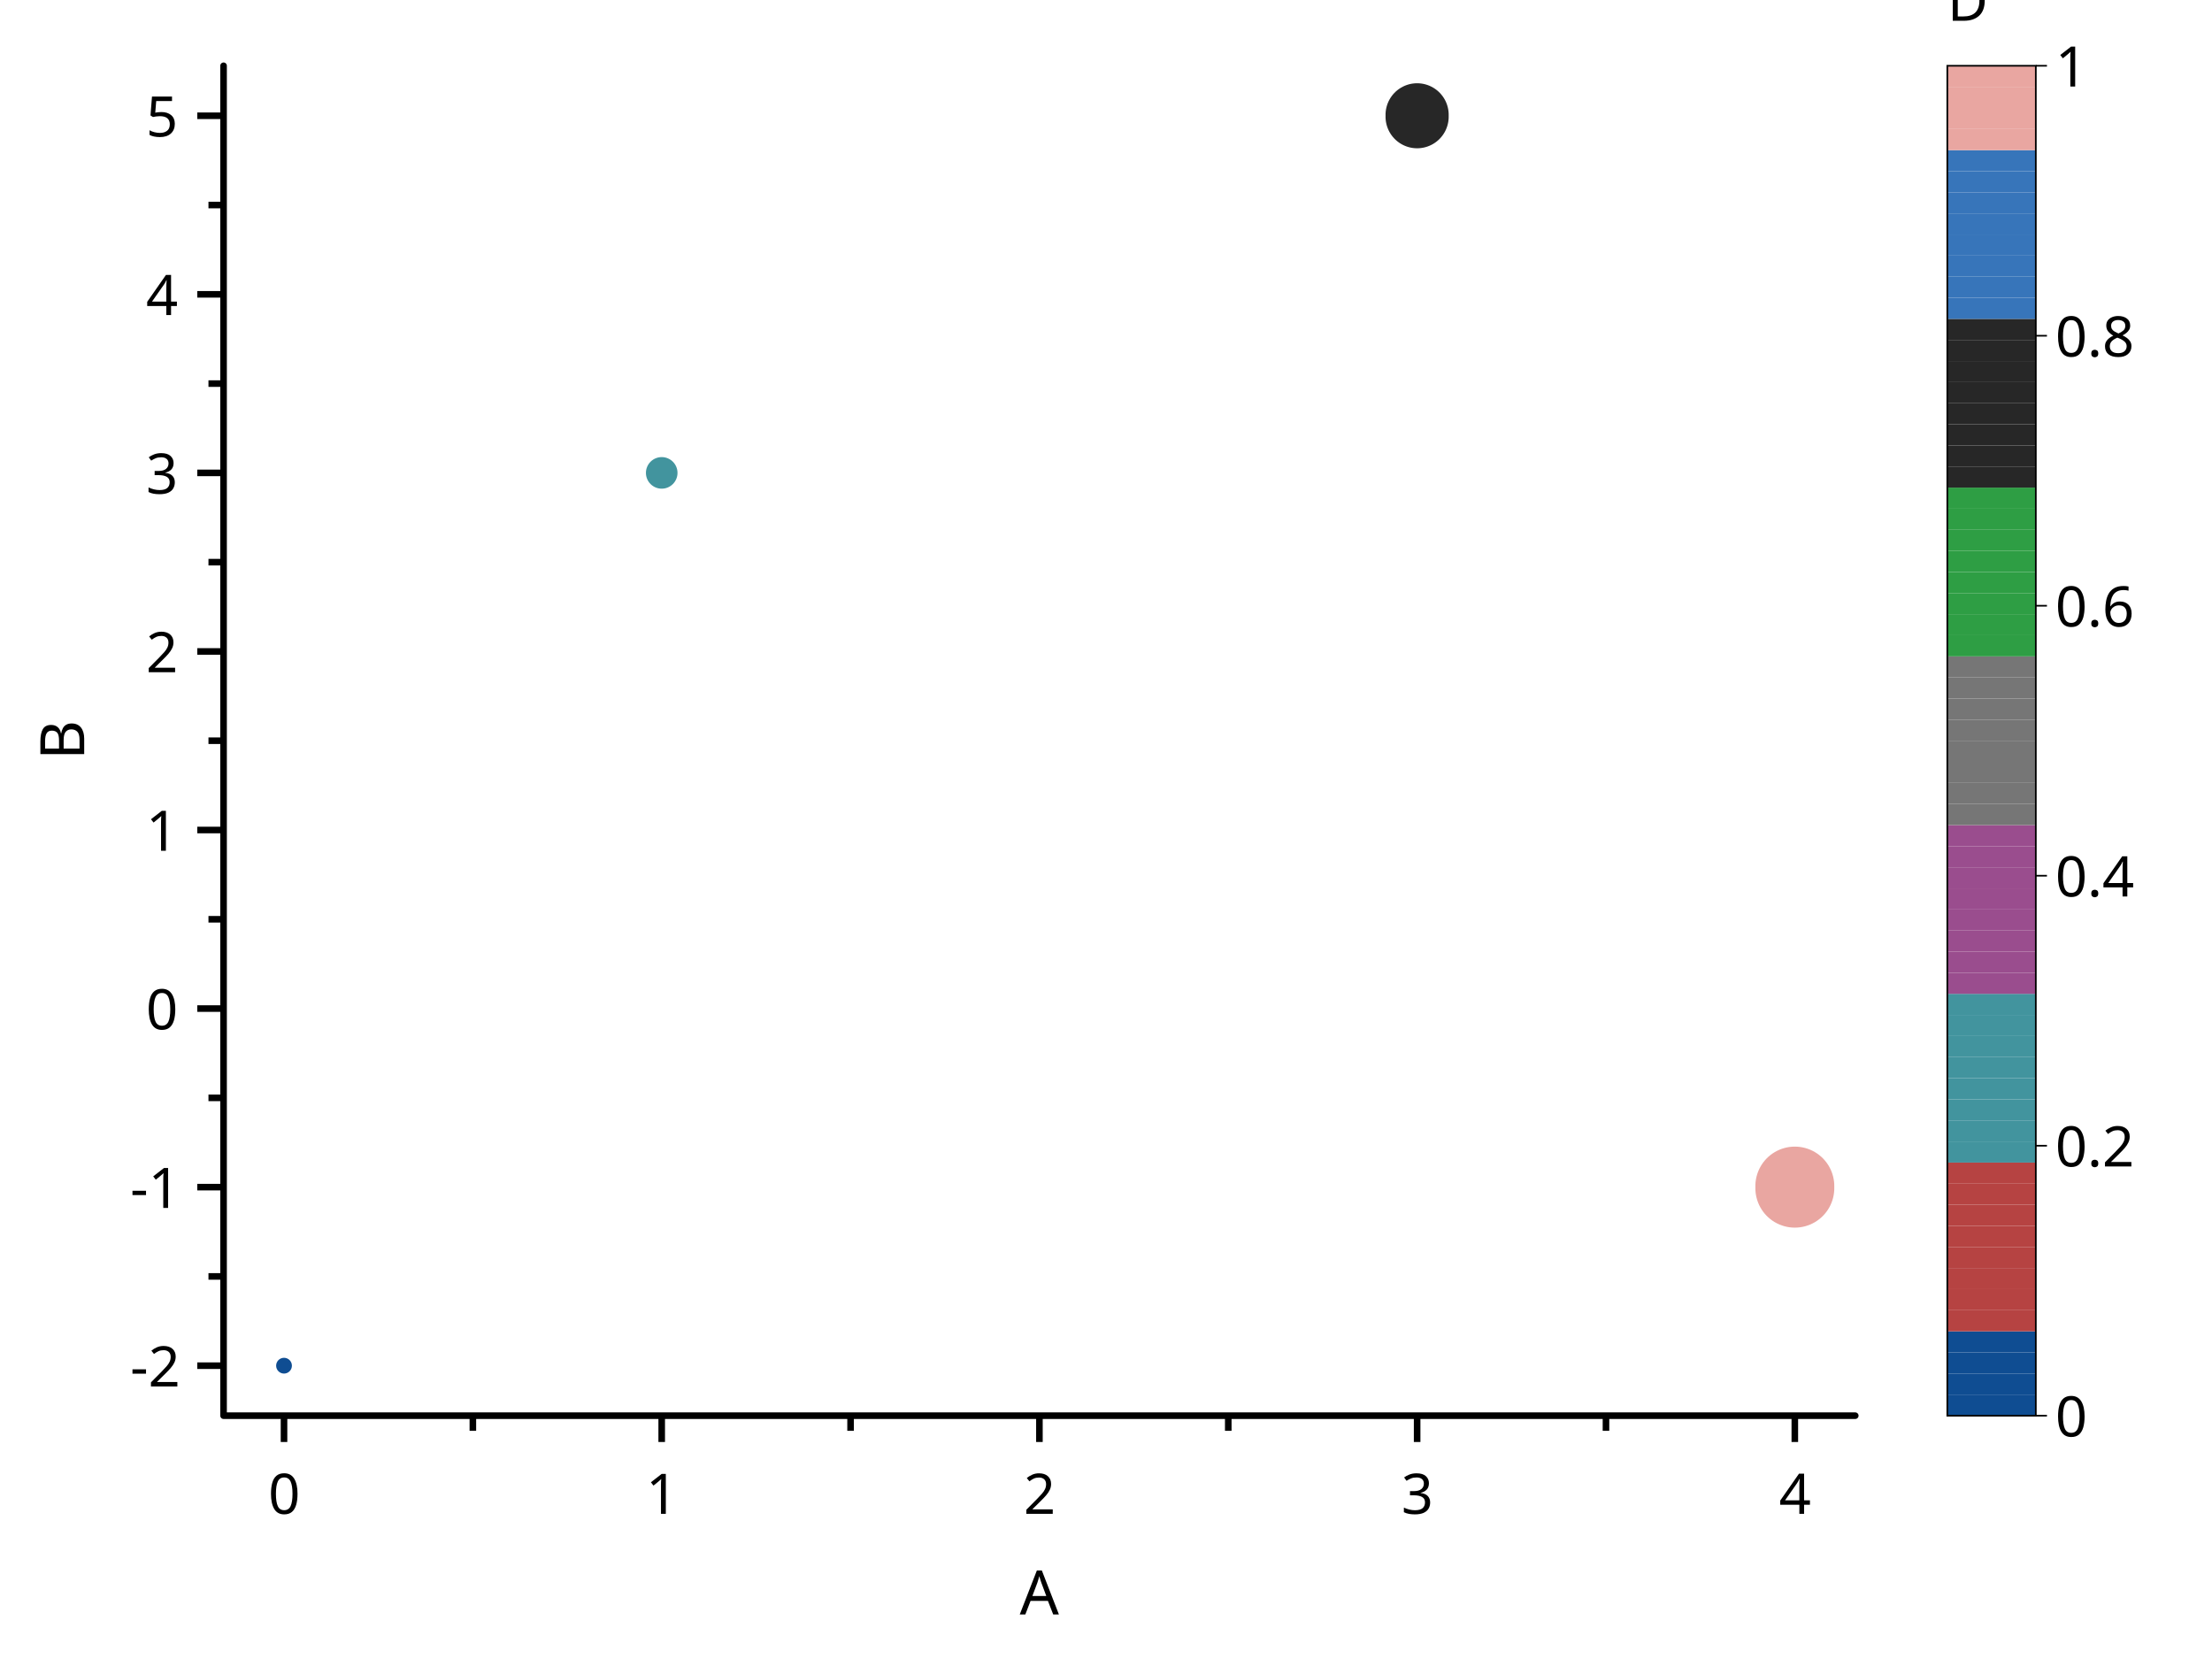
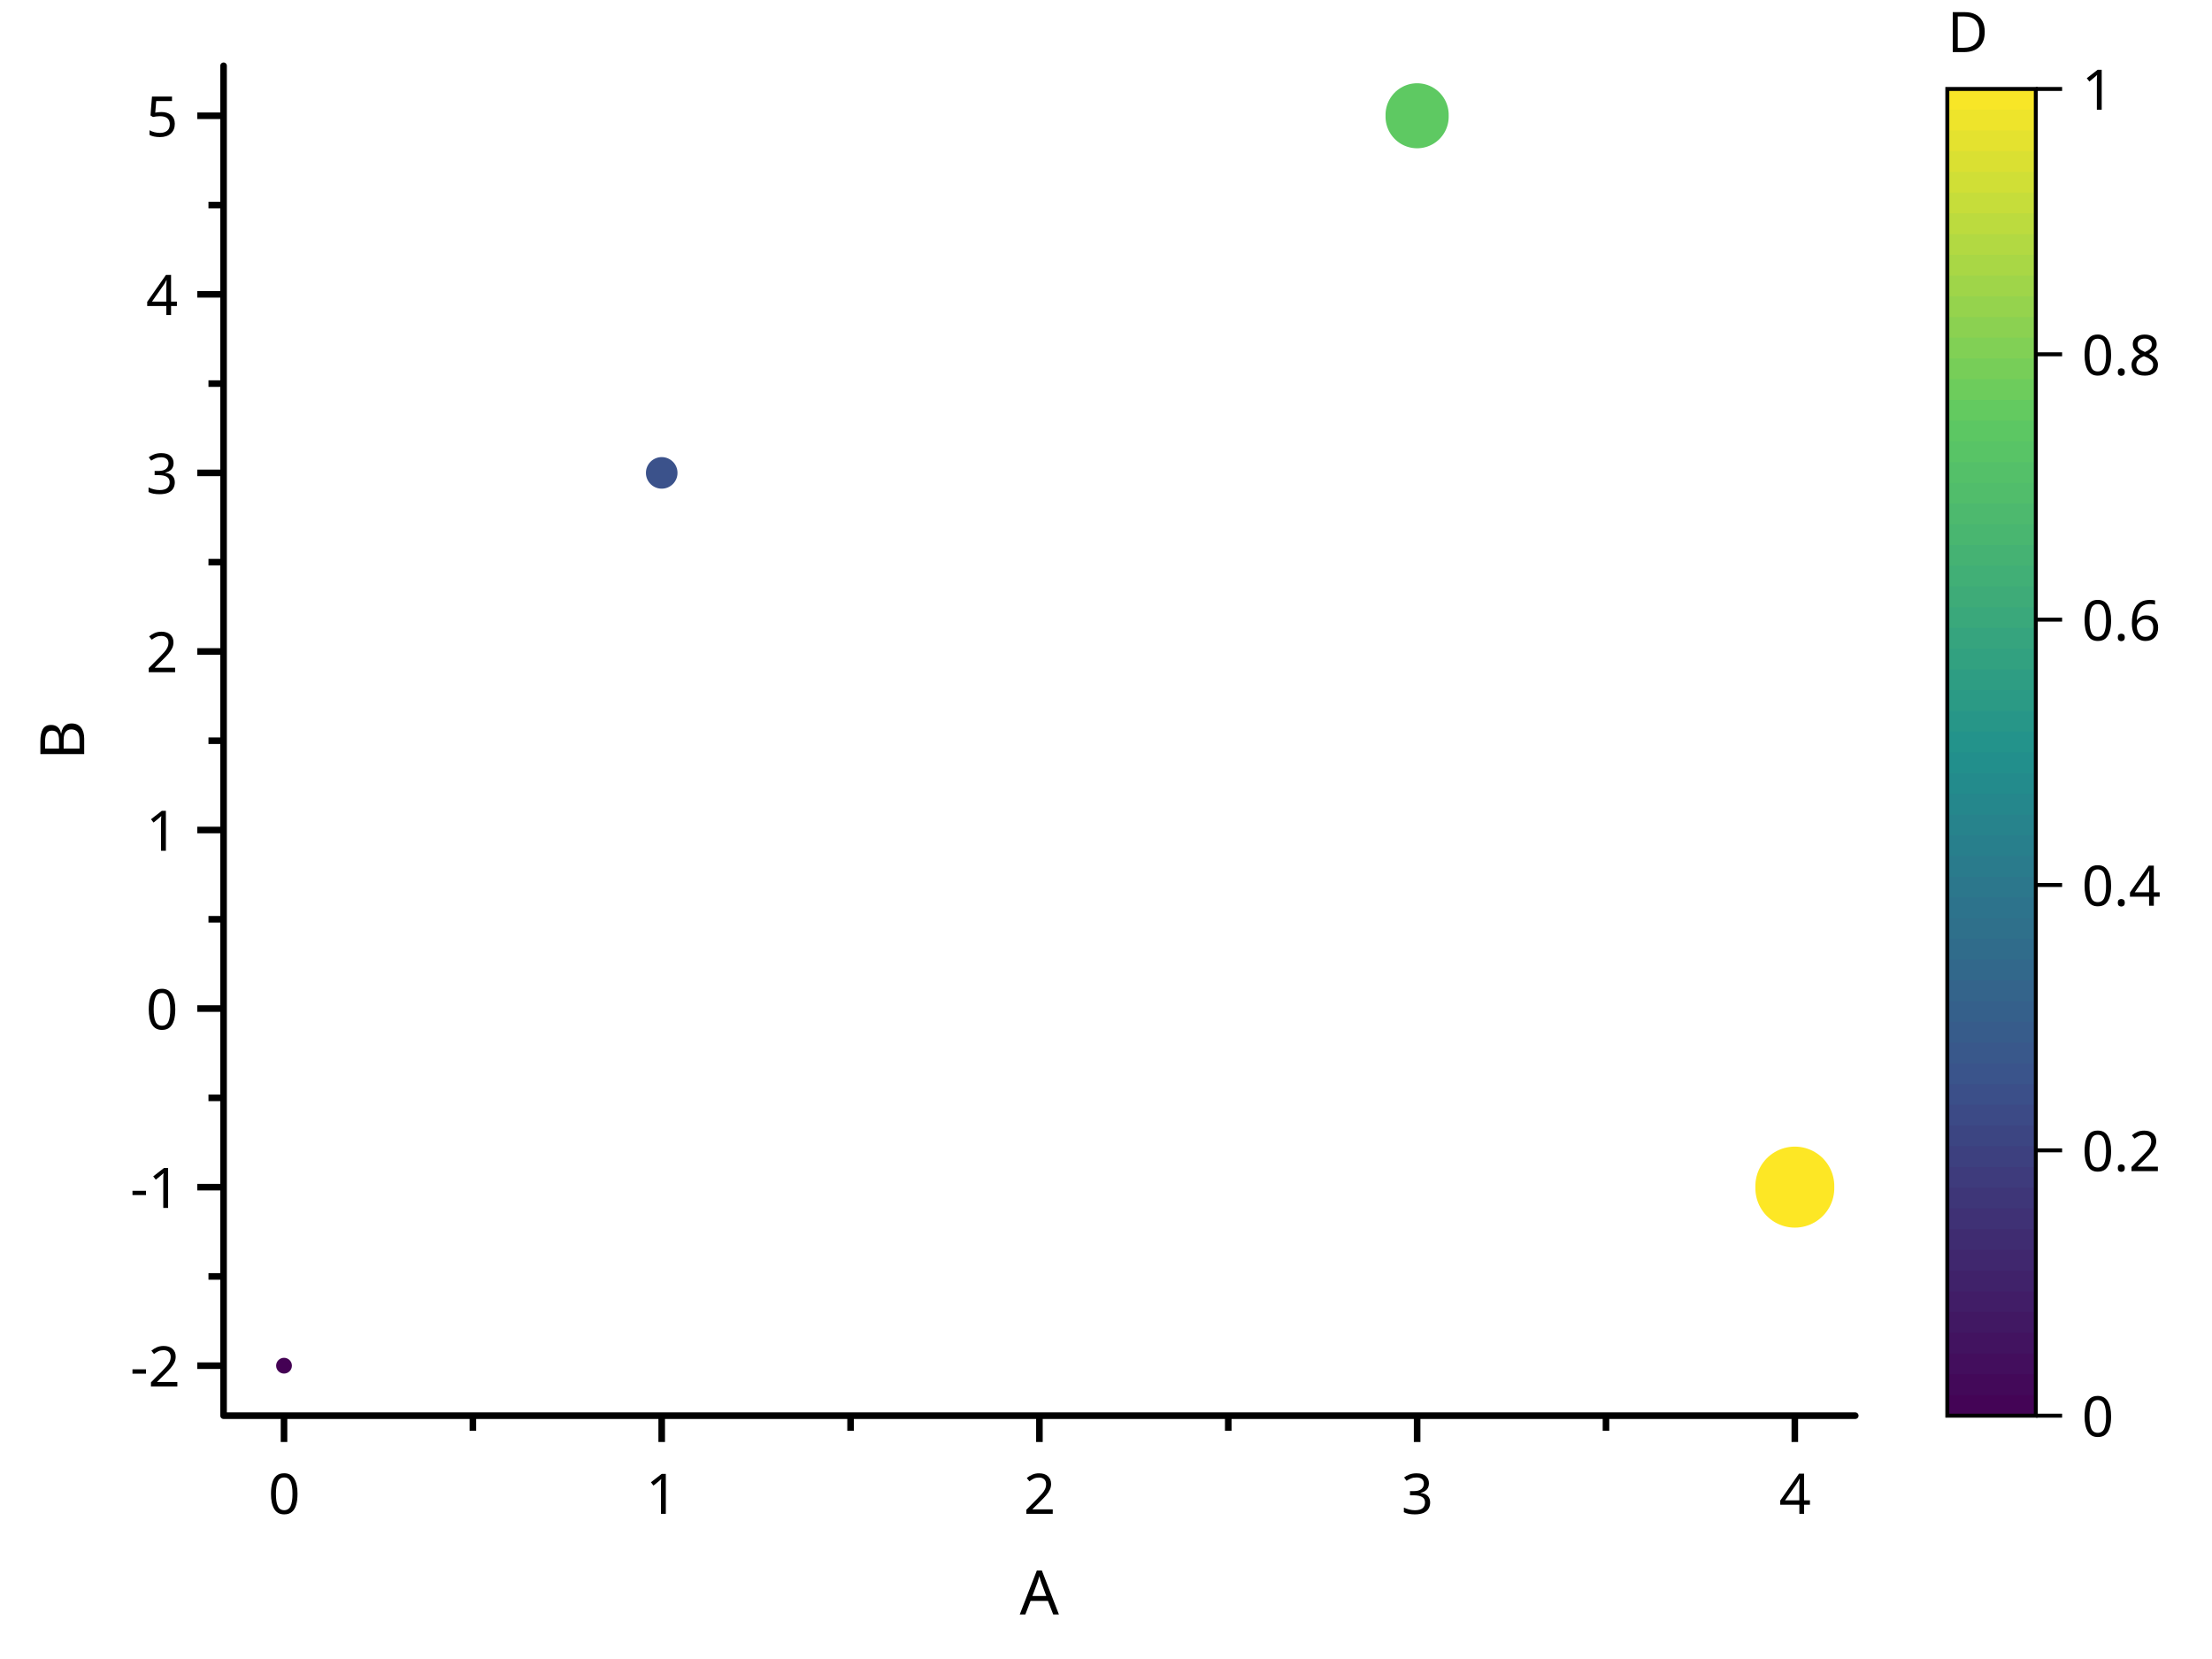
<svg xmlns="http://www.w3.org/2000/svg" width="210mm" height="157.5mm" viewBox="0 0 793.701 595.276" font-family="Arial, 'Microsoft YaHei', 'PingFang SC', 'Noto Sans CJK SC', sans-serif">
  <defs>
    <clipPath id="clip2">
      <rect x="80.225" y="23.596" width="585.473" height="484.377" />
    </clipPath>
  </defs>
  <rect x="0.00" y="0.00" width="793.70" height="595.28" fill="#ffffff" />
-   <path d="M99.08,490.03a2.83,2.83 0 1,0 5.66,0a2.83,2.83 0 1,0 -5.66,0" fill="#0f4d92" />
-   <path d="M231.77,169.68a5.66,5.66 0 1,0 11.33,0a5.66,5.66 0 1,0 -11.33,0" fill="#42949e" />
-   <path d="M497.16,41.54a11.33,11.33 0 1,0 22.65,0a11.33,11.33 0 1,0 -22.65,0" fill="#272727" />
-   <path d="M629.86,425.96a14.16,14.16 0 1,0 28.31,0a14.16,14.16 0 1,0 -28.31,0" fill="#e9a6a1" />
+   <path d="M99.08,490.03a2.83,2.83 0 1,0 5.66,0a2.83,2.83 0 1,0 -5.66,0" fill="#440154" />
+   <path d="M231.77,169.68a5.66,5.66 0 1,0 11.33,0a5.66,5.66 0 1,0 -11.33,0" fill="#3b528b" />
+   <path d="M497.16,41.54a11.33,11.33 0 1,0 22.65,0a11.33,11.33 0 1,0 -22.65,0" fill="#5ec962" />
+   <path d="M629.86,425.96a14.16,14.16 0 1,0 28.31,0a14.16,14.16 0 1,0 -28.31,0" fill="#fde725" />
  <path d="M80.22,23.60L80.22,507.97L665.70,507.97" fill="none" stroke="#000000" stroke-width="2.36" stroke-linejoin="round" stroke-linecap="round" />
  <g aria-label="0">
    <text x="96.253" y="543.181" font-family="Ubuntu" font-size="20.056" font-weight="300" xml:space="preserve" fill="#000000">0</text>
  </g>
  <g aria-label="1">
    <text x="231.779" y="543.181" font-family="Ubuntu" font-size="20.056" font-weight="300" xml:space="preserve" fill="#000000">1</text>
  </g>
  <g aria-label="2">
    <text x="367.305" y="543.181" font-family="Ubuntu" font-size="20.056" font-weight="300" xml:space="preserve" fill="#000000">2</text>
  </g>
  <g aria-label="3">
    <text x="502.831" y="543.181" font-family="Ubuntu" font-size="20.056" font-weight="300" xml:space="preserve" fill="#000000">3</text>
  </g>
  <g aria-label="4">
    <text x="638.357" y="543.181" font-family="Ubuntu" font-size="20.056" font-weight="300" xml:space="preserve" fill="#000000">4</text>
  </g>
  <g aria-label="-2">
    <text x="46.74" y="497.483" font-family="Ubuntu" font-size="20.056" font-weight="300" xml:space="preserve" fill="#000000">-2</text>
  </g>
  <g aria-label="-1">
    <text x="46.74" y="433.412" font-family="Ubuntu" font-size="20.056" font-weight="300" xml:space="preserve" fill="#000000">-1</text>
  </g>
  <g aria-label="0">
    <text x="52.396" y="369.341" font-family="Ubuntu" font-size="20.056" font-weight="300" xml:space="preserve" fill="#000000">0</text>
  </g>
  <g aria-label="1">
    <text x="52.396" y="305.27" font-family="Ubuntu" font-size="20.056" font-weight="300" xml:space="preserve" fill="#000000">1</text>
  </g>
  <g aria-label="2">
    <text x="52.396" y="241.199" font-family="Ubuntu" font-size="20.056" font-weight="300" xml:space="preserve" fill="#000000">2</text>
  </g>
  <g aria-label="3">
    <text x="52.396" y="177.128" font-family="Ubuntu" font-size="20.056" font-weight="300" xml:space="preserve" fill="#000000">3</text>
  </g>
  <g aria-label="4">
    <text x="52.396" y="113.057" font-family="Ubuntu" font-size="20.056" font-weight="300" xml:space="preserve" fill="#000000">4</text>
  </g>
  <g aria-label="5">
    <text x="52.396" y="48.986" font-family="Ubuntu" font-size="20.056" font-weight="300" xml:space="preserve" fill="#000000">5</text>
  </g>
  <path d="M101.91,507.97L101.91,517.41M237.43,507.97L237.43,517.41M372.96,507.97L372.96,517.41M508.49,507.97L508.49,517.41M644.01,507.97L644.01,517.41M169.67,507.97L169.67,513.40M305.20,507.97L305.20,513.40M440.72,507.97L440.72,513.40M576.25,507.97L576.25,513.40M80.22,490.03L70.79,490.03M80.22,425.96L70.79,425.96M80.22,361.89L70.79,361.89M80.22,297.82L70.79,297.82M80.22,233.75L70.79,233.75M80.22,169.68L70.79,169.68M80.22,105.61L70.79,105.61M80.22,41.54L70.79,41.54M80.22,458.00L74.80,458.00M80.22,393.93L74.80,393.93M80.22,329.85L74.80,329.85M80.22,265.78L74.80,265.78M80.22,201.71L74.80,201.71M80.22,137.64L74.80,137.64M80.22,73.57L74.80,73.57" fill="none" stroke="#000000" stroke-width="2.36" />
  <g aria-label="A">
    <text x="365.905" y="579.287" font-family="Ubuntu" font-size="22.015" font-weight="300" xml:space="preserve" fill="#000000">A</text>
  </g>
  <g aria-label="B" transform="translate(22.03,265.78) rotate(-90)">
    <text x="-6.935" y="8.178" font-family="Ubuntu" font-size="22.015" font-weight="300" xml:space="preserve" fill="#000000">B</text>
  </g>
-   <rect x="698.73" y="500.40" width="31.75" height="7.57" fill="#0f4d92" />
-   <rect x="698.73" y="492.84" width="31.75" height="7.57" fill="#0f4d92" />
-   <rect x="698.73" y="485.27" width="31.75" height="7.57" fill="#0f4d92" />
-   <rect x="698.73" y="477.70" width="31.75" height="7.57" fill="#0f4d92" />
-   <rect x="698.73" y="470.13" width="31.75" height="7.57" fill="#b64342" />
-   <rect x="698.73" y="462.56" width="31.75" height="7.57" fill="#b64342" />
-   <rect x="698.73" y="454.99" width="31.75" height="7.57" fill="#b64342" />
-   <rect x="698.73" y="447.43" width="31.75" height="7.57" fill="#b64342" />
-   <rect x="698.73" y="439.86" width="31.75" height="7.57" fill="#b64342" />
-   <rect x="698.73" y="432.29" width="31.75" height="7.57" fill="#b64342" />
-   <rect x="698.73" y="424.72" width="31.75" height="7.57" fill="#b64342" />
-   <rect x="698.73" y="417.15" width="31.75" height="7.57" fill="#b64342" />
-   <rect x="698.73" y="409.58" width="31.75" height="7.57" fill="#42949e" />
-   <rect x="698.73" y="402.01" width="31.75" height="7.57" fill="#42949e" />
-   <rect x="698.73" y="394.45" width="31.75" height="7.57" fill="#42949e" />
-   <rect x="698.73" y="386.88" width="31.75" height="7.57" fill="#42949e" />
-   <rect x="698.73" y="379.31" width="31.75" height="7.57" fill="#42949e" />
-   <rect x="698.73" y="371.74" width="31.75" height="7.57" fill="#42949e" />
-   <rect x="698.73" y="364.17" width="31.75" height="7.57" fill="#42949e" />
-   <rect x="698.73" y="356.60" width="31.75" height="7.57" fill="#42949e" />
-   <rect x="698.73" y="349.04" width="31.75" height="7.57" fill="#9a4d8e" />
-   <rect x="698.73" y="341.47" width="31.75" height="7.57" fill="#9a4d8e" />
-   <rect x="698.73" y="333.90" width="31.75" height="7.57" fill="#9a4d8e" />
-   <rect x="698.73" y="326.33" width="31.75" height="7.57" fill="#9a4d8e" />
-   <rect x="698.73" y="318.76" width="31.75" height="7.57" fill="#9a4d8e" />
-   <rect x="698.73" y="311.19" width="31.75" height="7.57" fill="#9a4d8e" />
-   <rect x="698.73" y="303.63" width="31.75" height="7.57" fill="#9a4d8e" />
-   <rect x="698.73" y="296.06" width="31.75" height="7.57" fill="#9a4d8e" />
-   <rect x="698.73" y="288.49" width="31.75" height="7.57" fill="#767676" />
-   <rect x="698.73" y="280.92" width="31.75" height="7.57" fill="#767676" />
-   <rect x="698.73" y="273.35" width="31.75" height="7.57" fill="#767676" />
-   <rect x="698.73" y="265.78" width="31.75" height="7.57" fill="#767676" />
-   <rect x="698.73" y="258.22" width="31.75" height="7.57" fill="#767676" />
-   <rect x="698.73" y="250.65" width="31.75" height="7.57" fill="#767676" />
-   <rect x="698.73" y="243.08" width="31.75" height="7.57" fill="#767676" />
-   <rect x="698.73" y="235.51" width="31.75" height="7.57" fill="#767676" />
-   <rect x="698.73" y="227.94" width="31.75" height="7.57" fill="#2e9e44" />
-   <rect x="698.73" y="220.37" width="31.75" height="7.57" fill="#2e9e44" />
-   <rect x="698.73" y="212.81" width="31.75" height="7.57" fill="#2e9e44" />
-   <rect x="698.73" y="205.24" width="31.75" height="7.57" fill="#2e9e44" />
-   <rect x="698.73" y="197.67" width="31.75" height="7.57" fill="#2e9e44" />
-   <rect x="698.73" y="190.10" width="31.75" height="7.57" fill="#2e9e44" />
-   <rect x="698.73" y="182.53" width="31.75" height="7.57" fill="#2e9e44" />
-   <rect x="698.73" y="174.96" width="31.75" height="7.57" fill="#2e9e44" />
-   <rect x="698.73" y="167.39" width="31.75" height="7.57" fill="#272727" />
-   <rect x="698.73" y="159.83" width="31.75" height="7.57" fill="#272727" />
-   <rect x="698.73" y="152.26" width="31.75" height="7.57" fill="#272727" />
-   <rect x="698.73" y="144.69" width="31.75" height="7.57" fill="#272727" />
-   <rect x="698.73" y="137.12" width="31.75" height="7.57" fill="#272727" />
-   <rect x="698.73" y="129.55" width="31.75" height="7.57" fill="#272727" />
-   <rect x="698.73" y="121.98" width="31.75" height="7.57" fill="#272727" />
-   <rect x="698.73" y="114.42" width="31.75" height="7.57" fill="#272727" />
-   <rect x="698.73" y="106.85" width="31.75" height="7.57" fill="#3775ba" />
-   <rect x="698.73" y="99.28" width="31.75" height="7.57" fill="#3775ba" />
-   <rect x="698.73" y="91.71" width="31.75" height="7.57" fill="#3775ba" />
-   <rect x="698.73" y="84.14" width="31.75" height="7.57" fill="#3775ba" />
-   <rect x="698.73" y="76.57" width="31.75" height="7.57" fill="#3775ba" />
-   <rect x="698.73" y="69.01" width="31.75" height="7.57" fill="#3775ba" />
-   <rect x="698.73" y="61.44" width="31.75" height="7.57" fill="#3775ba" />
-   <rect x="698.73" y="53.87" width="31.75" height="7.57" fill="#3775ba" />
-   <rect x="698.73" y="46.30" width="31.75" height="7.57" fill="#e9a6a1" />
-   <rect x="698.73" y="38.73" width="31.75" height="7.57" fill="#e9a6a1" />
-   <rect x="698.73" y="31.16" width="31.75" height="7.57" fill="#e9a6a1" />
-   <rect x="698.73" y="23.60" width="31.75" height="7.57" fill="#e9a6a1" />
-   <rect x="698.73" y="23.60" width="31.75" height="484.38" fill="none" stroke="#000000" stroke-width="0.6" />
-   <path d="M730.48,507.97L734.48,507.97" fill="none" stroke="#000000" stroke-width="0.6" />
+   <rect x="698.73" y="496.81" width="31.75" height="11.16" fill="#440456" />
+   <rect x="698.73" y="489.38" width="31.75" height="11.16" fill="#430959" />
+   <rect x="698.73" y="481.94" width="31.75" height="11.16" fill="#430e5d" />
+   <rect x="698.73" y="474.50" width="31.75" height="11.16" fill="#421360" />
+   <rect x="698.73" y="467.06" width="31.75" height="11.16" fill="#411863" />
+   <rect x="698.73" y="459.62" width="31.75" height="11.16" fill="#411d67" />
+   <rect x="698.73" y="452.18" width="31.75" height="11.16" fill="#40226a" />
+   <rect x="698.73" y="444.75" width="31.75" height="11.16" fill="#40276e" />
+   <rect x="698.73" y="437.31" width="31.75" height="11.16" fill="#3f2c71" />
+   <rect x="698.73" y="429.87" width="31.75" height="11.16" fill="#3f3175" />
+   <rect x="698.73" y="422.43" width="31.75" height="11.16" fill="#3e3678" />
+   <rect x="698.73" y="414.99" width="31.75" height="11.16" fill="#3e3b7c" />
+   <rect x="698.73" y="407.56" width="31.75" height="11.16" fill="#3d407f" />
+   <rect x="698.73" y="400.12" width="31.75" height="11.16" fill="#3c4582" />
+   <rect x="698.73" y="392.68" width="31.75" height="11.16" fill="#3c4a86" />
+   <rect x="698.73" y="385.24" width="31.75" height="11.16" fill="#3b4f89" />
+   <rect x="698.73" y="377.80" width="31.75" height="11.16" fill="#3a548b" />
+   <rect x="698.73" y="370.36" width="31.75" height="11.16" fill="#39588b" />
+   <rect x="698.73" y="362.93" width="31.75" height="11.16" fill="#375c8b" />
+   <rect x="698.73" y="355.49" width="31.75" height="11.16" fill="#35608b" />
+   <rect x="698.73" y="348.05" width="31.75" height="11.16" fill="#34648b" />
+   <rect x="698.73" y="340.61" width="31.75" height="11.16" fill="#32688b" />
+   <rect x="698.73" y="333.17" width="31.75" height="11.16" fill="#306c8b" />
+   <rect x="698.73" y="325.73" width="31.75" height="11.16" fill="#2f708b" />
+   <rect x="698.73" y="318.30" width="31.75" height="11.16" fill="#2d738c" />
+   <rect x="698.73" y="310.86" width="31.75" height="11.16" fill="#2c778c" />
+   <rect x="698.73" y="303.42" width="31.75" height="11.16" fill="#2a7b8c" />
+   <rect x="698.73" y="295.98" width="31.75" height="11.16" fill="#287f8c" />
+   <rect x="698.73" y="288.54" width="31.75" height="11.16" fill="#27838c" />
+   <rect x="698.73" y="281.10" width="31.75" height="11.16" fill="#25878c" />
+   <rect x="698.73" y="273.67" width="31.75" height="11.16" fill="#238b8c" />
+   <rect x="698.73" y="266.23" width="31.75" height="11.16" fill="#228f8c" />
+   <rect x="698.73" y="258.79" width="31.75" height="11.16" fill="#23938b" />
+   <rect x="698.73" y="251.35" width="31.75" height="11.16" fill="#279688" />
+   <rect x="698.73" y="243.91" width="31.75" height="11.16" fill="#2b9a85" />
+   <rect x="698.73" y="236.47" width="31.75" height="11.16" fill="#2e9d83" />
+   <rect x="698.73" y="229.04" width="31.75" height="11.16" fill="#32a180" />
+   <rect x="698.73" y="221.60" width="31.75" height="11.16" fill="#36a47e" />
+   <rect x="698.73" y="214.16" width="31.75" height="11.16" fill="#3aa87b" />
+   <rect x="698.73" y="206.72" width="31.75" height="11.16" fill="#3eab78" />
+   <rect x="698.73" y="199.28" width="31.75" height="11.16" fill="#41af76" />
+   <rect x="698.73" y="191.84" width="31.75" height="11.16" fill="#45b273" />
+   <rect x="698.73" y="184.41" width="31.75" height="11.16" fill="#49b670" />
+   <rect x="698.73" y="176.97" width="31.75" height="11.16" fill="#4db96e" />
+   <rect x="698.73" y="169.53" width="31.75" height="11.16" fill="#51bd6b" />
+   <rect x="698.73" y="162.09" width="31.75" height="11.16" fill="#54c069" />
+   <rect x="698.73" y="154.65" width="31.75" height="11.16" fill="#58c466" />
+   <rect x="698.73" y="147.21" width="31.75" height="11.16" fill="#5cc763" />
+   <rect x="698.73" y="139.78" width="31.75" height="11.16" fill="#63ca60" />
+   <rect x="698.73" y="132.34" width="31.75" height="11.16" fill="#6dcc5c" />
+   <rect x="698.73" y="124.90" width="31.75" height="11.16" fill="#77ce58" />
+   <rect x="698.73" y="117.46" width="31.75" height="11.16" fill="#81d055" />
+   <rect x="698.73" y="110.02" width="31.75" height="11.16" fill="#8bd151" />
+   <rect x="698.73" y="102.59" width="31.75" height="11.16" fill="#95d34d" />
+   <rect x="698.73" y="95.15" width="31.75" height="11.16" fill="#9fd549" />
+   <rect x="698.73" y="87.71" width="31.75" height="11.16" fill="#a9d745" />
+   <rect x="698.73" y="80.27" width="31.75" height="11.16" fill="#b2d942" />
+   <rect x="698.73" y="72.83" width="31.75" height="11.16" fill="#bcdb3e" />
+   <rect x="698.73" y="65.39" width="31.75" height="11.16" fill="#c6dd3a" />
+   <rect x="698.73" y="57.96" width="31.75" height="11.16" fill="#d0df36" />
+   <rect x="698.73" y="50.52" width="31.75" height="11.16" fill="#dae032" />
+   <rect x="698.73" y="43.08" width="31.75" height="11.16" fill="#e4e22f" />
+   <rect x="698.73" y="35.64" width="31.75" height="11.16" fill="#eee42b" />
+   <rect x="698.73" y="31.92" width="31.75" height="7.44" fill="#f8e627" />
+   <rect x="698.73" y="31.92" width="31.75" height="476.05" fill="none" stroke="#000000" stroke-width="1.416" />
+   <path d="M730.48,507.97L739.92,507.97" fill="none" stroke="#000000" stroke-width="1.416" />
  <g aria-label="0">
-     <text x="737.479" y="515.423" font-family="Ubuntu" font-size="20.056" font-weight="300" xml:space="preserve" fill="#000000">0</text>
+     <text x="746.996" y="515.423" font-family="Ubuntu" font-size="20.056" font-weight="300" xml:space="preserve" fill="#000000">0</text>
  </g>
-   <path d="M730.48,411.10L734.48,411.10" fill="none" stroke="#000000" stroke-width="0.6" />
+   <path d="M730.48,412.76L739.92,412.76" fill="none" stroke="#000000" stroke-width="1.416" />
  <g aria-label="0.2">
-     <text x="737.479" y="418.548" font-family="Ubuntu" font-size="20.056" font-weight="300" xml:space="preserve" fill="#000000">0.2</text>
+     <text x="746.996" y="420.213" font-family="Ubuntu" font-size="20.056" font-weight="300" xml:space="preserve" fill="#000000">0.2</text>
  </g>
-   <path d="M730.48,314.22L734.48,314.22" fill="none" stroke="#000000" stroke-width="0.6" />
+   <path d="M730.48,317.55L739.92,317.55" fill="none" stroke="#000000" stroke-width="1.416" />
  <g aria-label="0.4">
-     <text x="737.479" y="321.672" font-family="Ubuntu" font-size="20.056" font-weight="300" xml:space="preserve" fill="#000000">0.4</text>
+     <text x="746.996" y="325.003" font-family="Ubuntu" font-size="20.056" font-weight="300" xml:space="preserve" fill="#000000">0.4</text>
  </g>
-   <path d="M730.48,217.35L734.48,217.35" fill="none" stroke="#000000" stroke-width="0.6" />
+   <path d="M730.48,222.34L739.92,222.34" fill="none" stroke="#000000" stroke-width="1.416" />
  <g aria-label="0.6">
-     <text x="737.479" y="224.797" font-family="Ubuntu" font-size="20.056" font-weight="300" xml:space="preserve" fill="#000000">0.6</text>
+     <text x="746.996" y="229.792" font-family="Ubuntu" font-size="20.056" font-weight="300" xml:space="preserve" fill="#000000">0.6</text>
  </g>
-   <path d="M730.48,120.47L734.48,120.47" fill="none" stroke="#000000" stroke-width="0.6" />
+   <path d="M730.48,127.13L739.92,127.13" fill="none" stroke="#000000" stroke-width="1.416" />
  <g aria-label="0.8">
-     <text x="737.479" y="127.922" font-family="Ubuntu" font-size="20.056" font-weight="300" xml:space="preserve" fill="#000000">0.8</text>
+     <text x="746.996" y="134.582" font-family="Ubuntu" font-size="20.056" font-weight="300" xml:space="preserve" fill="#000000">0.8</text>
  </g>
-   <path d="M730.48,23.60L734.48,23.60" fill="none" stroke="#000000" stroke-width="0.6" />
+   <path d="M730.48,31.92L739.92,31.92" fill="none" stroke="#000000" stroke-width="1.416" />
  <g aria-label="1">
-     <text x="737.479" y="31.046" font-family="Ubuntu" font-size="20.056" font-weight="300" xml:space="preserve" fill="#000000">1</text>
+     <text x="746.996" y="39.372" font-family="Ubuntu" font-size="20.056" font-weight="300" xml:space="preserve" fill="#000000">1</text>
  </g>
  <g aria-label="D">
-     <text x="698.731" y="7.451" font-family="Ubuntu" font-size="20.056" font-weight="300" xml:space="preserve" fill="#000000">D</text>
+     <text x="698.731" y="18.692" font-family="Ubuntu" font-size="20.056" font-weight="300" xml:space="preserve" fill="#000000">D</text>
  </g>
</svg>
